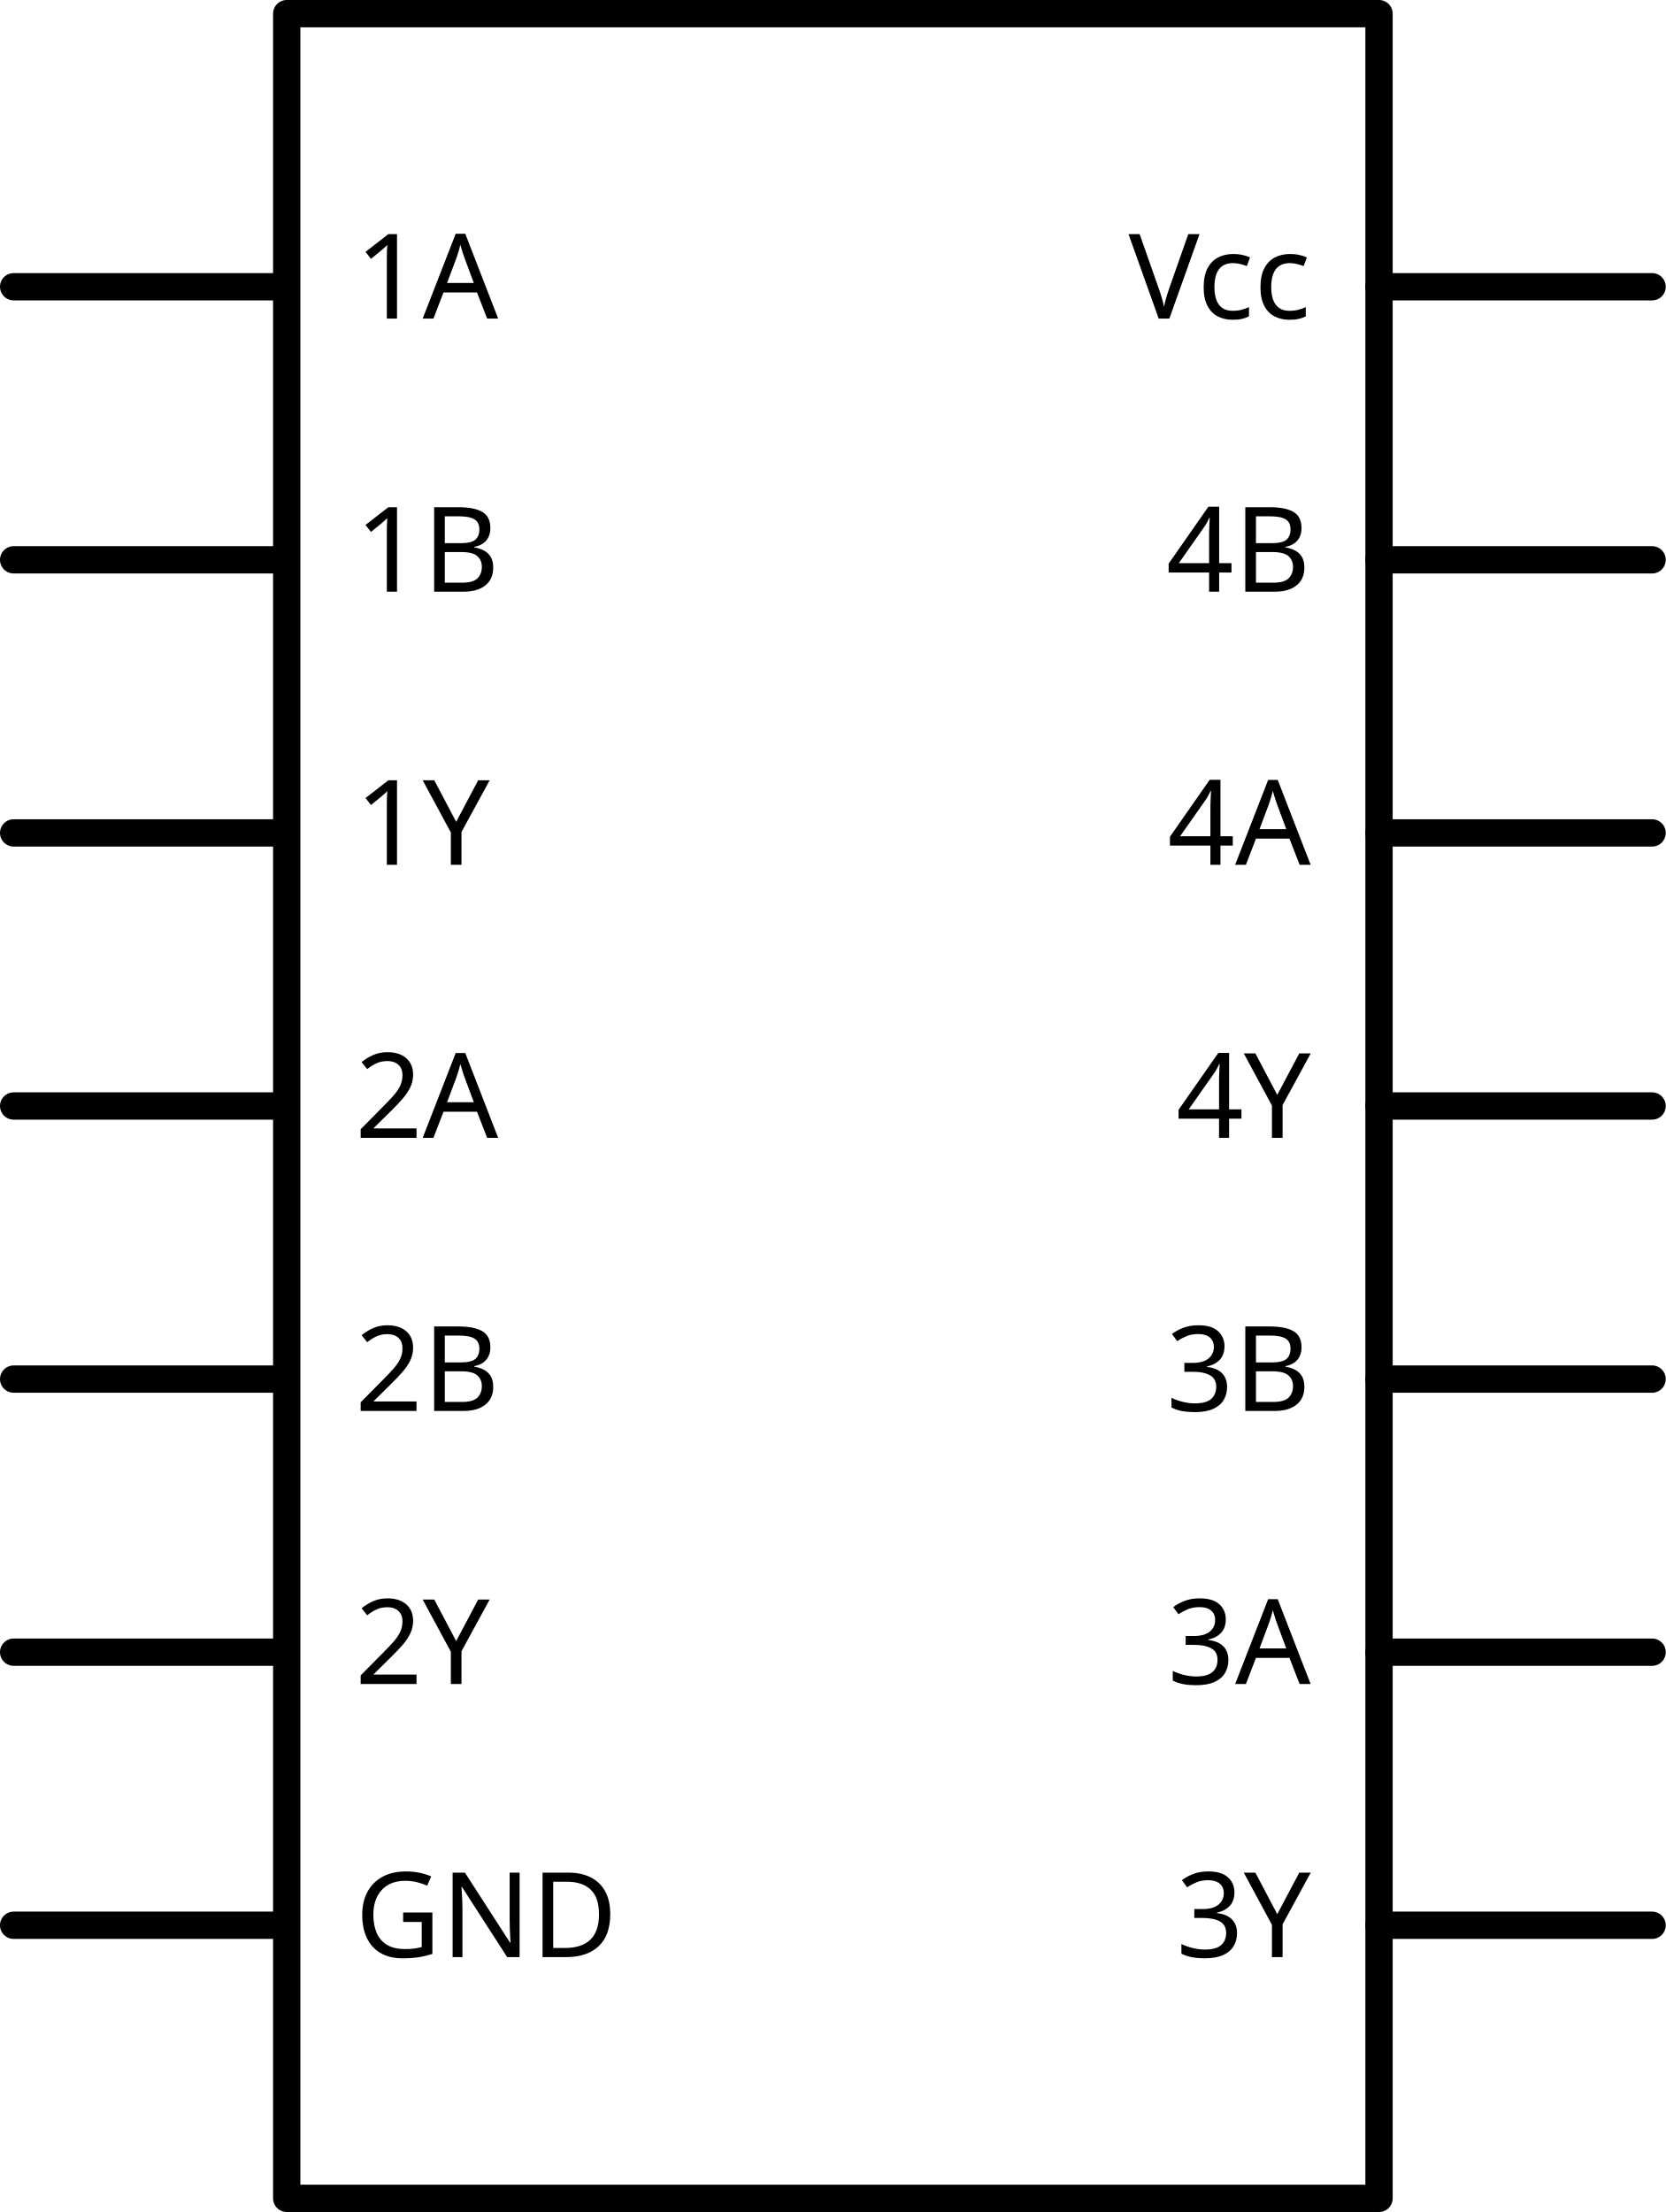
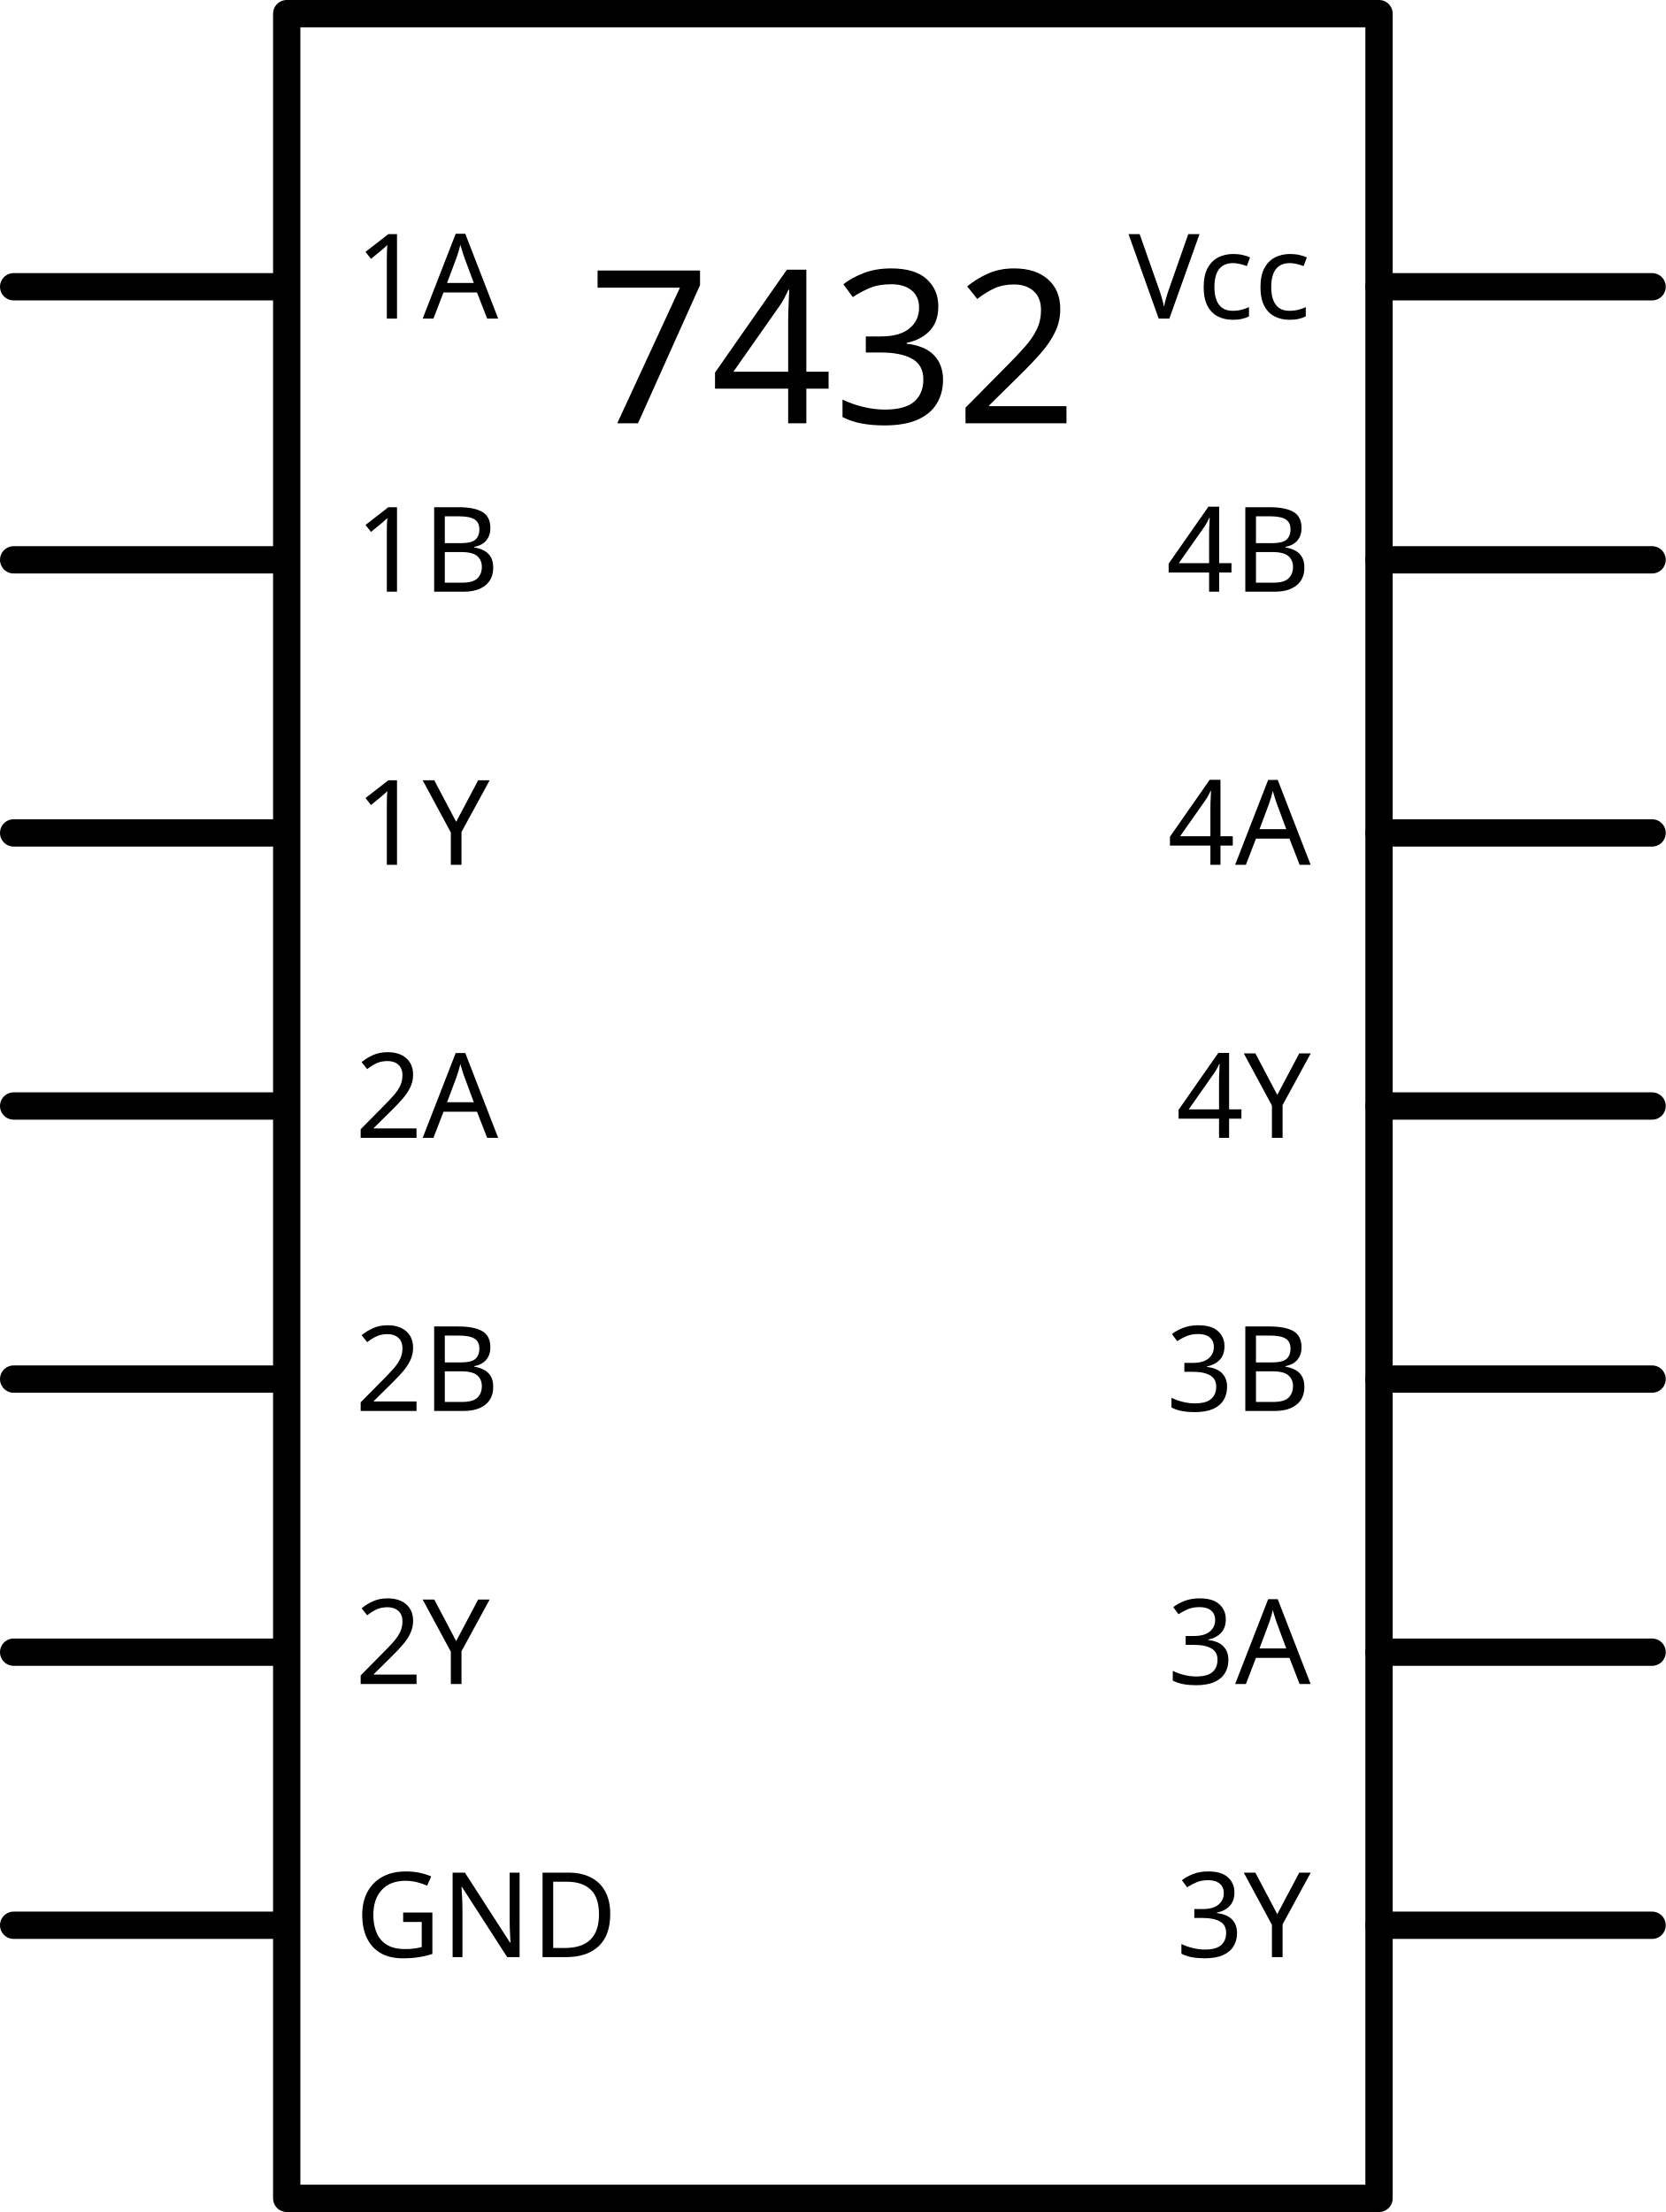
<svg xmlns="http://www.w3.org/2000/svg" width="1.83in" version="1.2" height="2.43in" viewBox="0 0 1830 2430" id="svg2">
-   <defs id="defs80" />
  <g id="schematic">
    <rect width="1200" x="315" y="15" height="2400" style="fill:none;stroke:#000000;stroke-width:30;stroke-linecap:round;stroke-linejoin:round" id="rect5" />
-     <text x="915" y="465" style="font-size:235px;text-anchor:middle;fill:#000000;stroke:none;font-family:DroidSans" id="label" />
+     <text x="915" y="465" style="font-size:235px;text-anchor:middle;fill:#000000;stroke:none;font-family:DroidSans" id="label">7432</text>
    <line fill="none" stroke="#000000" stroke-linejoin="round" style="fill:none;stroke:#000000;stroke-width:30;stroke-linecap:round;stroke-linejoin:round" stroke-linecap="round" id="line8" y1="315" stroke-width="30" x1="15" y2="315" x2="300" />
    <rect width="300" x="0" y="300" height="30" style="fill:none;stroke-width:0" id="connector0pin" />
    <rect width="30" x="0" y="300" height="30" style="fill:none;stroke-width:0" />
    <text x="390" y="350" style="font-size:130px;text-anchor:start;fill:#000000;stroke:none;font-family:DroidSans" id="label0">1A</text>
    <line fill="none" stroke="#000000" stroke-linejoin="round" style="fill:none;stroke:#000000;stroke-width:30;stroke-linecap:round;stroke-linejoin:round" stroke-linecap="round" id="line13" y1="315" stroke-width="30" x1="1515" y2="315" x2="1815" />
    <rect width="300" x="1530" y="300" height="30" style="fill:none;stroke-width:0" id="connector13pin" />
    <rect width="30" x="1830" y="300" height="30" style="fill:none;stroke-width:0" />
    <text x="1440" y="350" style="font-size:130px;text-anchor:end;fill:#000000;stroke:none;font-family:DroidSans" id="label13">Vcc</text>
    <line fill="none" stroke="#000000" stroke-linejoin="round" style="fill:none;stroke:#000000;stroke-width:30;stroke-linecap:round;stroke-linejoin:round" stroke-linecap="round" id="line18" y1="615" stroke-width="30" x1="15" y2="615" x2="300" />
    <rect width="300" x="0" y="600" height="30" style="fill:none;stroke-width:0" id="connector1pin" />
    <rect width="30" x="0" y="600" height="30" style="fill:none;stroke-width:0" />
    <text x="390" y="650" style="font-size:130px;text-anchor:start;fill:#000000;stroke:none;font-family:DroidSans" id="label1">1B</text>
    <line fill="none" stroke="#000000" stroke-linejoin="round" style="fill:none;stroke:#000000;stroke-width:30;stroke-linecap:round;stroke-linejoin:round" stroke-linecap="round" id="line23" y1="615" stroke-width="30" x1="1515" y2="615" x2="1815" />
    <rect width="300" x="1530" y="600" height="30" style="fill:none;stroke-width:0" id="connector12pin" />
    <rect width="30" x="1830" y="600" height="30" style="fill:none;stroke-width:0" />
    <text x="1440" y="650" style="font-size:130px;text-anchor:end;fill:#000000;stroke:none;font-family:DroidSans" id="label12">4B</text>
    <line fill="none" stroke="#000000" stroke-linejoin="round" style="fill:none;stroke:#000000;stroke-width:30;stroke-linecap:round;stroke-linejoin:round" stroke-linecap="round" id="line28" y1="915" stroke-width="30" x1="15" y2="915" x2="300" />
    <rect width="300" x="0" y="900" height="30" style="fill:none;stroke-width:0" id="connector2pin" />
    <rect width="30" x="0" y="900" height="30" style="fill:none;stroke-width:0" />
    <text x="390" y="950" style="font-size:130px;text-anchor:start;fill:#000000;stroke:none;font-family:DroidSans" id="label2">1Y</text>
    <line fill="none" stroke="#000000" stroke-linejoin="round" style="fill:none;stroke:#000000;stroke-width:30;stroke-linecap:round;stroke-linejoin:round" stroke-linecap="round" id="line33" y1="915" stroke-width="30" x1="1515" y2="915" x2="1815" />
    <rect width="300" x="1530" y="900" height="30" style="fill:none;stroke-width:0" id="connector11pin" />
    <rect width="30" x="1830" y="900" height="30" style="fill:none;stroke-width:0" />
    <text x="1440" y="950" style="font-size:130px;text-anchor:end;fill:#000000;stroke:none;font-family:DroidSans" id="label11">4A</text>
    <line fill="none" stroke="#000000" stroke-linejoin="round" style="fill:none;stroke:#000000;stroke-width:30;stroke-linecap:round;stroke-linejoin:round" stroke-linecap="round" id="line38" y1="1215" stroke-width="30" x1="15" y2="1215" x2="300" />
    <rect width="300" x="0" y="1200" height="30" style="fill:none;stroke-width:0" id="connector3pin" />
    <rect width="30" x="0" y="1200" height="30" style="fill:none;stroke-width:0" />
    <text x="390" y="1250" style="font-size:130px;text-anchor:start;fill:#000000;stroke:none;font-family:DroidSans" id="label3">2A</text>
    <line fill="none" stroke="#000000" stroke-linejoin="round" style="fill:none;stroke:#000000;stroke-width:30;stroke-linecap:round;stroke-linejoin:round" stroke-linecap="round" id="line43" y1="1215" stroke-width="30" x1="1515" y2="1215" x2="1815" />
    <rect width="300" x="1530" y="1200" height="30" style="fill:none;stroke-width:0" id="connector10pin" />
    <rect width="30" x="1830" y="1200" height="30" style="fill:none;stroke-width:0" />
    <text x="1440" y="1250" style="font-size:130px;text-anchor:end;fill:#000000;stroke:none;font-family:DroidSans" id="label10">4Y</text>
    <line fill="none" stroke="#000000" stroke-linejoin="round" style="fill:none;stroke:#000000;stroke-width:30;stroke-linecap:round;stroke-linejoin:round" stroke-linecap="round" id="line48" y1="1515" stroke-width="30" x1="15" y2="1515" x2="300" />
    <rect width="300" x="0" y="1500" height="30" style="fill:none;stroke-width:0" id="connector4pin" />
    <rect width="30" x="0" y="1500" height="30" style="fill:none;stroke-width:0" />
    <text x="390" y="1550" style="font-size:130px;text-anchor:start;fill:#000000;stroke:none;font-family:DroidSans" id="label4">2B</text>
    <line fill="none" stroke="#000000" stroke-linejoin="round" style="fill:none;stroke:#000000;stroke-width:30;stroke-linecap:round;stroke-linejoin:round" stroke-linecap="round" id="line53" y1="1515" stroke-width="30" x1="1515" y2="1515" x2="1815" />
    <rect width="300" x="1530" y="1500" height="30" style="fill:none;stroke-width:0" id="connector9pin" />
    <rect width="30" x="1830" y="1500" height="30" style="fill:none;stroke-width:0" />
    <text x="1440" y="1550" style="font-size:130px;text-anchor:end;fill:#000000;stroke:none;font-family:DroidSans" id="label9">3B</text>
    <line fill="none" stroke="#000000" stroke-linejoin="round" style="fill:none;stroke:#000000;stroke-width:30;stroke-linecap:round;stroke-linejoin:round" stroke-linecap="round" id="line58" y1="1815" stroke-width="30" x1="15" y2="1815" x2="300" />
    <rect width="300" x="0" y="1800" height="30" style="fill:none;stroke-width:0" id="connector5pin" />
    <rect width="30" x="0" y="1800" height="30" style="fill:none;stroke-width:0" />
    <text x="390" y="1850" style="font-size:130px;text-anchor:start;fill:#000000;stroke:none;font-family:DroidSans" id="label5">2Y</text>
    <line fill="none" stroke="#000000" stroke-linejoin="round" style="fill:none;stroke:#000000;stroke-width:30;stroke-linecap:round;stroke-linejoin:round" stroke-linecap="round" id="line63" y1="1815" stroke-width="30" x1="1515" y2="1815" x2="1815" />
    <rect width="300" x="1530" y="1800" height="30" style="fill:none;stroke-width:0" id="connector8pin" />
    <rect width="30" x="1830" y="1800" height="30" style="fill:none;stroke-width:0" />
    <text x="1440" y="1850" style="font-size:130px;text-anchor:end;fill:#000000;stroke:none;font-family:DroidSans" id="label8">3A</text>
    <line fill="none" stroke="#000000" stroke-linejoin="round" style="fill:none;stroke:#000000;stroke-width:30;stroke-linecap:round;stroke-linejoin:round" stroke-linecap="round" id="line68" y1="2115" stroke-width="30" x1="15" y2="2115" x2="300" />
    <rect width="300" x="0" y="2100" height="30" style="fill:none;stroke-width:0" id="connector6pin" />
    <rect width="30" x="0" y="2100" height="30" style="fill:none;stroke-width:0" />
    <text x="390" y="2150" style="font-size:130px;text-anchor:start;fill:#000000;stroke:none;font-family:DroidSans" id="label6">GND</text>
    <line fill="none" stroke="#000000" stroke-linejoin="round" style="fill:none;stroke:#000000;stroke-width:30;stroke-linecap:round;stroke-linejoin:round" stroke-linecap="round" id="line73" y1="2115" stroke-width="30" x1="1515" y2="2115" x2="1815" />
    <rect width="300" x="1530" y="2100" height="30" style="fill:none;stroke-width:0" id="connector7pin" />
    <rect width="30" x="1830" y="2100" height="30" style="fill:none;stroke-width:0" />
    <text x="1440" y="2150" style="font-size:130px;text-anchor:end;fill:#000000;stroke:none;font-family:DroidSans" id="label7">3Y</text>
  </g>
</svg>
